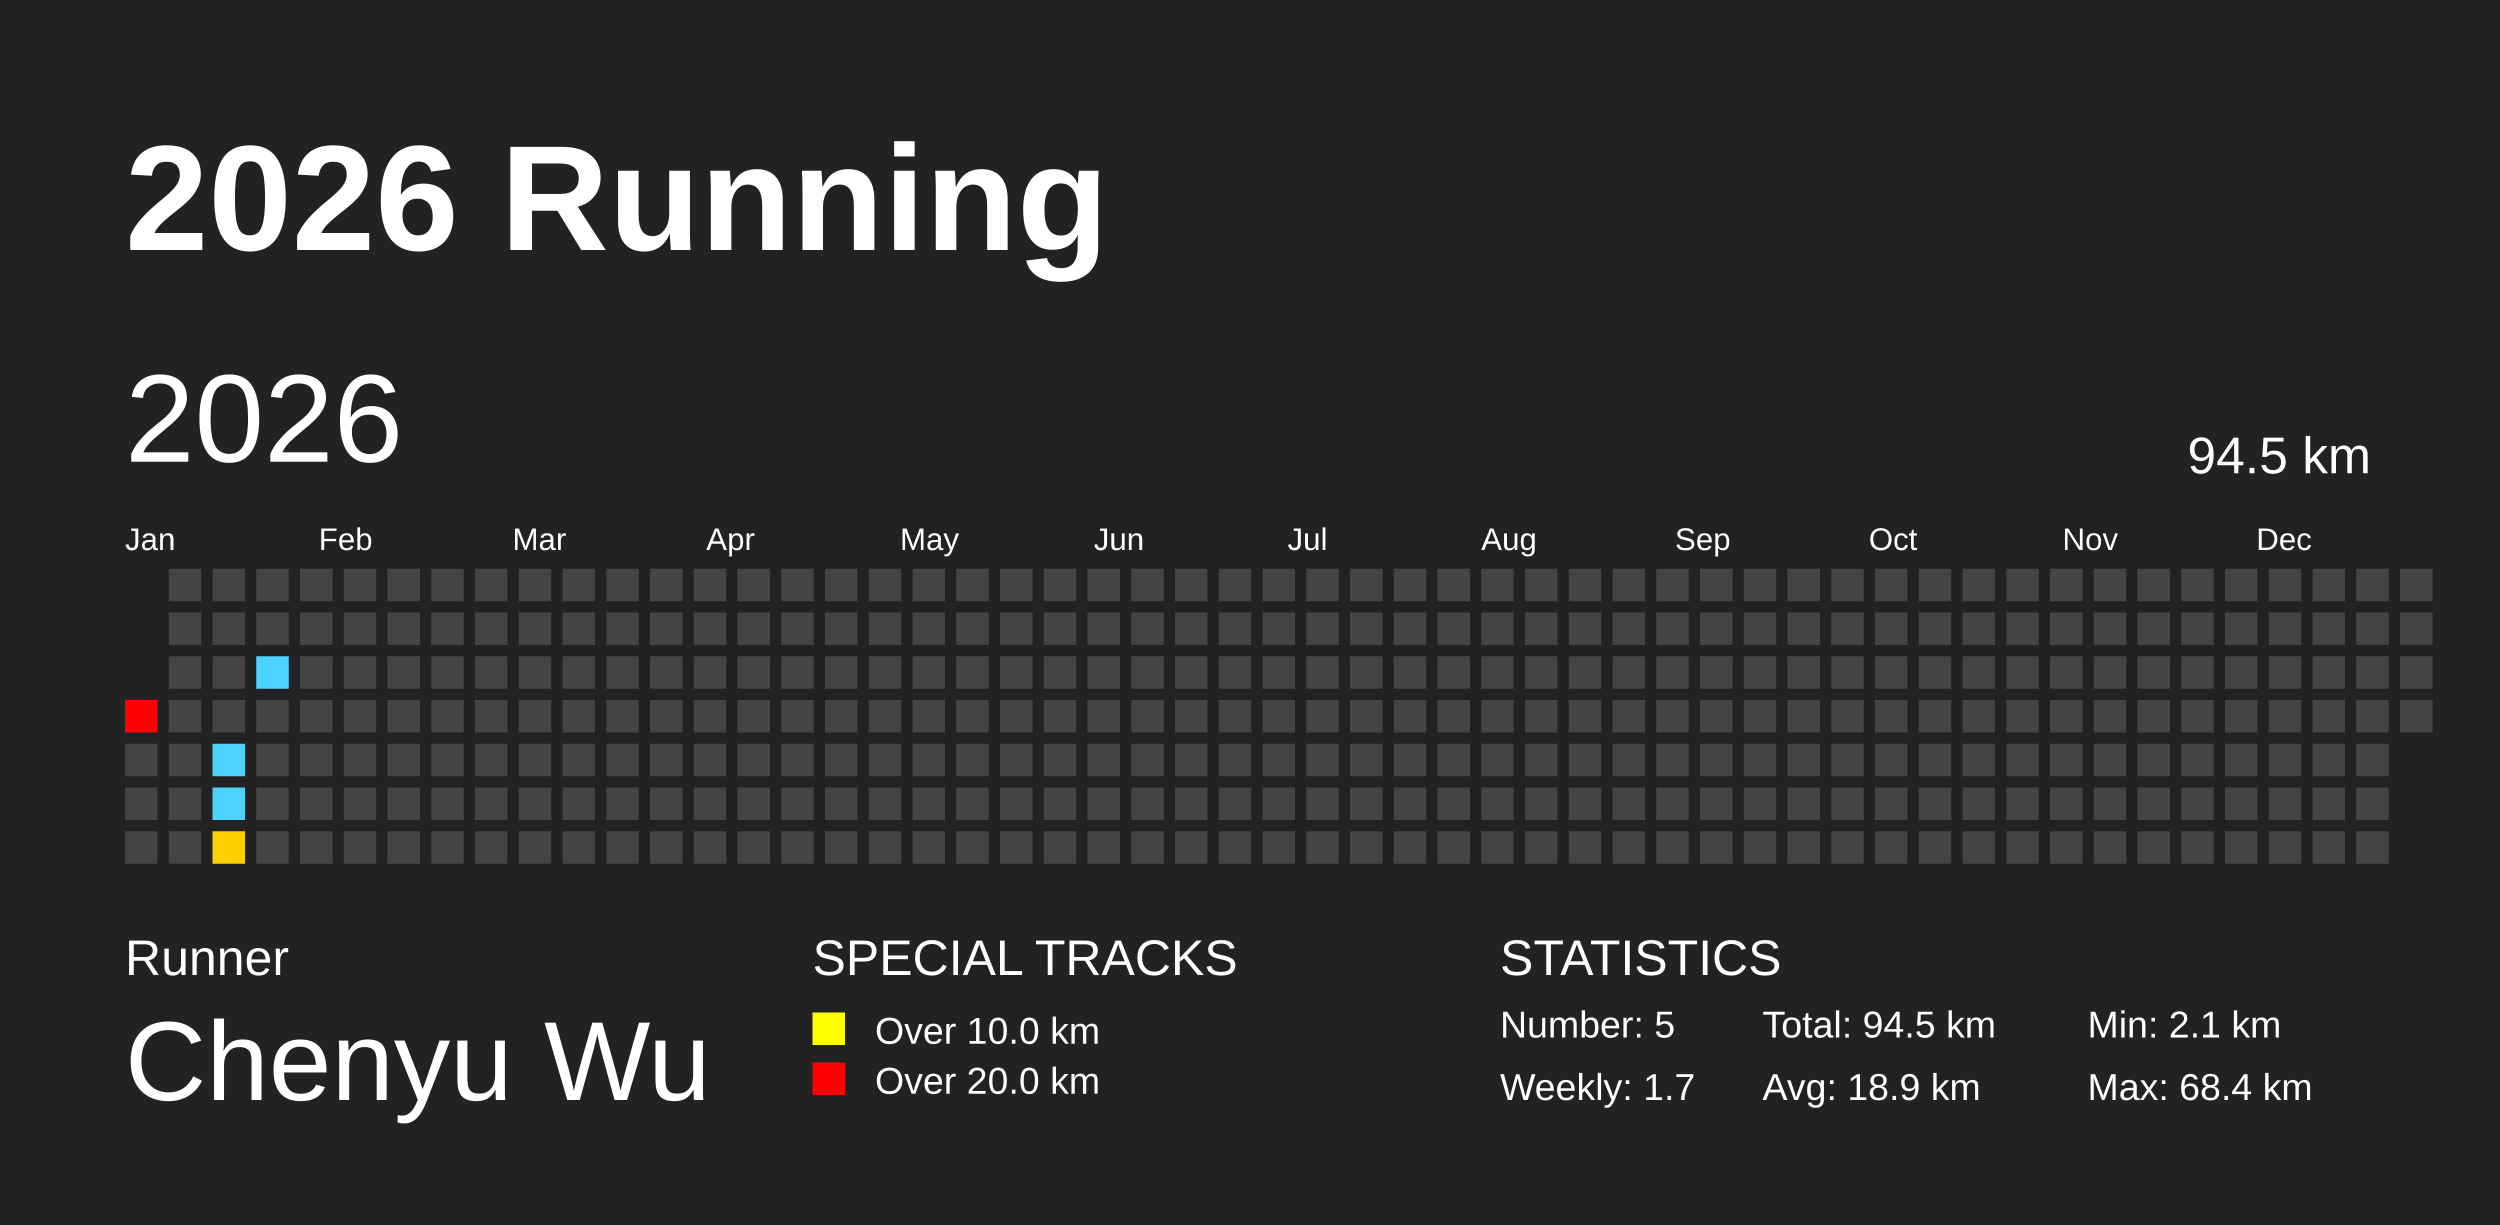
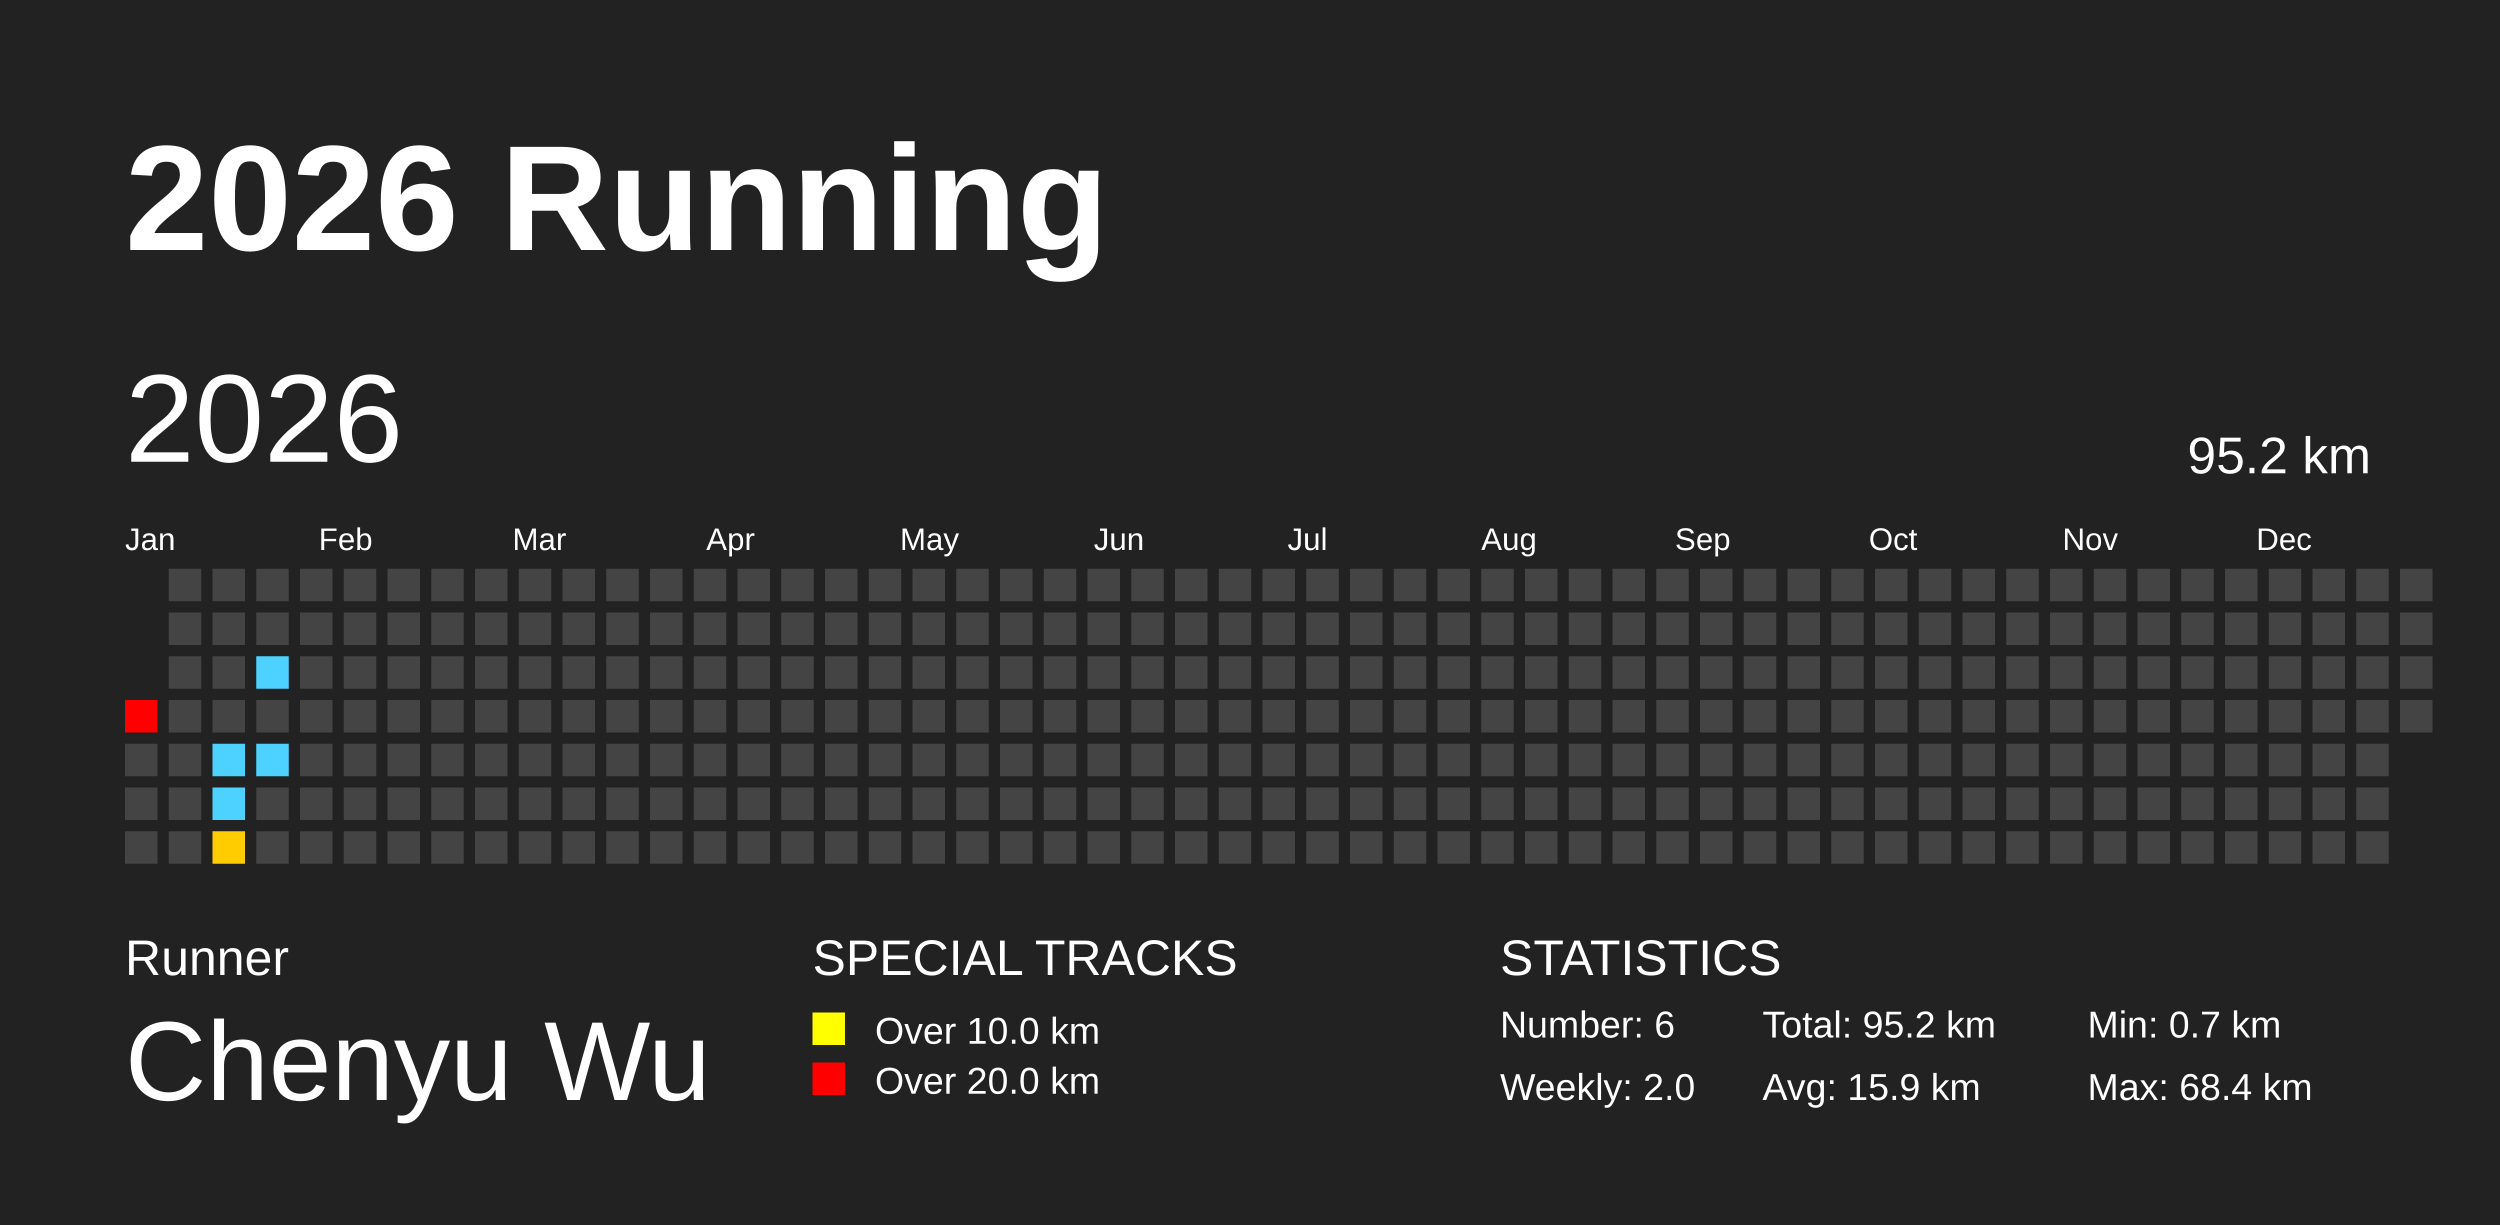
<svg xmlns="http://www.w3.org/2000/svg" baseProfile="full" height="98mm" version="1.1" viewBox="0,0,200,98" width="200mm">
  <defs />
  <rect fill="#222222" height="98" width="200" x="0" y="0" />
  <text fill="#FFFFFF" style="font-size:12px; font-family:Arial; font-weight:bold;" x="10" y="20">2026 Running</text>
  <text fill="#FFFFFF" style="font-size:4px; font-family:Arial" x="10" y="78">Runner</text>
  <text fill="#FFFFFF" style="font-size:9px; font-family:Arial" x="10" y="88">Chenyu Wu</text>
  <text fill="#FFFFFF" style="font-size:4px; font-family:Arial" x="65" y="78">SPECIAL TRACKS</text>
  <rect fill="yellow" height="2.6" width="2.6" x="65" y="81" />
  <text fill="#FFFFFF" style="font-size:3px; font-family:Arial" x="70" y="83.5">Over 10.0 km</text>
  <rect fill="red" height="2.6" width="2.6" x="65" y="85" />
  <text fill="#FFFFFF" style="font-size:3px; font-family:Arial" x="70" y="87.5">Over 20.0 km</text>
  <text fill="#FFFFFF" style="font-size:4px; font-family:Arial" x="120" y="78">STATISTICS</text>
-   <text fill="#FFFFFF" style="font-size:3px; font-family:Arial" x="120" y="83">Number: 5</text>
-   <text fill="#FFFFFF" style="font-size:3px; font-family:Arial" x="120" y="88">Weekly: 1.7</text>
-   <text fill="#FFFFFF" style="font-size:3px; font-family:Arial" x="141" y="83">Total: 94.5 km</text>
-   <text fill="#FFFFFF" style="font-size:3px; font-family:Arial" x="141" y="88">Avg: 18.9 km</text>
-   <text fill="#FFFFFF" style="font-size:3px; font-family:Arial" x="167" y="83">Min: 2.1 km</text>
+   <text fill="#FFFFFF" style="font-size:3px; font-family:Arial" x="120" y="83">Number: 6</text>
+   <text fill="#FFFFFF" style="font-size:3px; font-family:Arial" x="120" y="88">Weekly: 2.0</text>
+   <text fill="#FFFFFF" style="font-size:3px; font-family:Arial" x="141" y="83">Total: 95.2 km</text>
+   <text fill="#FFFFFF" style="font-size:3px; font-family:Arial" x="141" y="88">Avg: 15.9 km</text>
+   <text fill="#FFFFFF" style="font-size:3px; font-family:Arial" x="167" y="83">Min: 0.7 km</text>
  <text fill="#FFFFFF" style="font-size:3px; font-family:Arial" x="167" y="88">Max: 68.4 km</text>
  <text dominant-baseline="hanging" fill="#FFFFFF" style="font-size:10.0px; font-family:Arial;" x="10" y="30">2026</text>
-   <text dominant-baseline="hanging" fill="#FFFFFF" style="font-size:4.125px; font-family:Arial;" x="175" y="35">94.5 km</text>
+   <text dominant-baseline="hanging" fill="#FFFFFF" style="font-size:4.125px; font-family:Arial;" x="175" y="35">95.2 km</text>
  <text fill="#FFFFFF" style="font-size:2.5px; font-family:Arial" x="10.0" y="44">Jan</text>
  <text fill="#FFFFFF" style="font-size:2.5px; font-family:Arial" x="25.5" y="44">Feb</text>
  <text fill="#FFFFFF" style="font-size:2.5px; font-family:Arial" x="41.0" y="44">Mar</text>
  <text fill="#FFFFFF" style="font-size:2.5px; font-family:Arial" x="56.5" y="44">Apr</text>
  <text fill="#FFFFFF" style="font-size:2.5px; font-family:Arial" x="72.0" y="44">May</text>
  <text fill="#FFFFFF" style="font-size:2.5px; font-family:Arial" x="87.5" y="44">Jun</text>
  <text fill="#FFFFFF" style="font-size:2.5px; font-family:Arial" x="103.0" y="44">Jul</text>
  <text fill="#FFFFFF" style="font-size:2.5px; font-family:Arial" x="118.5" y="44">Aug</text>
  <text fill="#FFFFFF" style="font-size:2.5px; font-family:Arial" x="134.0" y="44">Sep</text>
  <text fill="#FFFFFF" style="font-size:2.5px; font-family:Arial" x="149.5" y="44">Oct</text>
  <text fill="#FFFFFF" style="font-size:2.5px; font-family:Arial" x="165.0" y="44">Nov</text>
  <text fill="#FFFFFF" style="font-size:2.5px; font-family:Arial" x="180.5" y="44">Dec</text>
  <rect fill="red" height="2.6" width="2.6" x="10.0" y="56.0" />
  <rect fill="#444444" height="2.6" width="2.6" x="10.0" y="59.5" />
  <rect fill="#444444" height="2.6" width="2.6" x="10.0" y="63.0" />
  <rect fill="#444444" height="2.6" width="2.6" x="10.0" y="66.5" />
  <rect fill="#444444" height="2.6" width="2.6" x="13.5" y="45.5" />
  <rect fill="#444444" height="2.6" width="2.6" x="13.5" y="49.0" />
  <rect fill="#444444" height="2.6" width="2.6" x="13.5" y="52.5" />
  <rect fill="#444444" height="2.6" width="2.6" x="13.5" y="56.0" />
  <rect fill="#444444" height="2.6" width="2.6" x="13.5" y="59.5" />
  <rect fill="#444444" height="2.6" width="2.6" x="13.5" y="63.0" />
  <rect fill="#444444" height="2.6" width="2.6" x="13.5" y="66.5" />
  <rect fill="#444444" height="2.6" width="2.6" x="17.0" y="45.5" />
  <rect fill="#444444" height="2.6" width="2.6" x="17.0" y="49.0" />
  <rect fill="#444444" height="2.6" width="2.6" x="17.0" y="52.5" />
  <rect fill="#444444" height="2.6" width="2.6" x="17.0" y="56.0" />
  <rect fill="#4dd2ff" height="2.6" width="2.6" x="17.0" y="59.5" />
  <rect fill="#4dd2ff" height="2.6" width="2.6" x="17.0" y="63.0" />
-   <rect fill="#ffd000" height="2.6" width="2.6" x="17.0" y="66.5" />
+   <rect fill="#ffcc00" height="2.6" width="2.6" x="17.0" y="66.5" />
  <rect fill="#444444" height="2.6" width="2.6" x="20.5" y="45.5" />
  <rect fill="#444444" height="2.6" width="2.6" x="20.5" y="49.0" />
  <rect fill="#4dd2ff" height="2.6" width="2.6" x="20.5" y="52.5" />
  <rect fill="#444444" height="2.6" width="2.6" x="20.5" y="56.0" />
-   <rect fill="#444444" height="2.6" width="2.6" x="20.5" y="59.5" />
+   <rect fill="#4dd2ff" height="2.6" width="2.6" x="20.5" y="59.5" />
  <rect fill="#444444" height="2.6" width="2.6" x="20.5" y="63.0" />
  <rect fill="#444444" height="2.6" width="2.6" x="20.5" y="66.5" />
  <rect fill="#444444" height="2.6" width="2.6" x="24.0" y="45.5" />
  <rect fill="#444444" height="2.6" width="2.6" x="24.0" y="49.0" />
  <rect fill="#444444" height="2.6" width="2.6" x="24.0" y="52.5" />
  <rect fill="#444444" height="2.6" width="2.6" x="24.0" y="56.0" />
  <rect fill="#444444" height="2.6" width="2.6" x="24.0" y="59.5" />
  <rect fill="#444444" height="2.6" width="2.6" x="24.0" y="63.0" />
  <rect fill="#444444" height="2.6" width="2.6" x="24.0" y="66.5" />
  <rect fill="#444444" height="2.6" width="2.6" x="27.5" y="45.5" />
  <rect fill="#444444" height="2.6" width="2.6" x="27.5" y="49.0" />
  <rect fill="#444444" height="2.6" width="2.6" x="27.5" y="52.5" />
  <rect fill="#444444" height="2.6" width="2.6" x="27.5" y="56.0" />
  <rect fill="#444444" height="2.6" width="2.6" x="27.5" y="59.5" />
  <rect fill="#444444" height="2.6" width="2.6" x="27.5" y="63.0" />
  <rect fill="#444444" height="2.6" width="2.6" x="27.5" y="66.5" />
  <rect fill="#444444" height="2.6" width="2.6" x="31.0" y="45.5" />
  <rect fill="#444444" height="2.6" width="2.6" x="31.0" y="49.0" />
  <rect fill="#444444" height="2.6" width="2.6" x="31.0" y="52.5" />
  <rect fill="#444444" height="2.6" width="2.6" x="31.0" y="56.0" />
  <rect fill="#444444" height="2.6" width="2.6" x="31.0" y="59.5" />
  <rect fill="#444444" height="2.6" width="2.6" x="31.0" y="63.0" />
  <rect fill="#444444" height="2.6" width="2.6" x="31.0" y="66.5" />
  <rect fill="#444444" height="2.6" width="2.6" x="34.5" y="45.5" />
  <rect fill="#444444" height="2.6" width="2.6" x="34.5" y="49.0" />
  <rect fill="#444444" height="2.6" width="2.6" x="34.5" y="52.5" />
  <rect fill="#444444" height="2.6" width="2.6" x="34.5" y="56.0" />
  <rect fill="#444444" height="2.6" width="2.6" x="34.5" y="59.5" />
  <rect fill="#444444" height="2.6" width="2.6" x="34.5" y="63.0" />
  <rect fill="#444444" height="2.6" width="2.6" x="34.5" y="66.5" />
  <rect fill="#444444" height="2.6" width="2.6" x="38.0" y="45.5" />
  <rect fill="#444444" height="2.6" width="2.6" x="38.0" y="49.0" />
  <rect fill="#444444" height="2.6" width="2.6" x="38.0" y="52.5" />
  <rect fill="#444444" height="2.6" width="2.6" x="38.0" y="56.0" />
  <rect fill="#444444" height="2.6" width="2.6" x="38.0" y="59.5" />
  <rect fill="#444444" height="2.6" width="2.6" x="38.0" y="63.0" />
  <rect fill="#444444" height="2.6" width="2.6" x="38.0" y="66.5" />
  <rect fill="#444444" height="2.6" width="2.6" x="41.5" y="45.5" />
  <rect fill="#444444" height="2.6" width="2.6" x="41.5" y="49.0" />
  <rect fill="#444444" height="2.6" width="2.6" x="41.5" y="52.5" />
  <rect fill="#444444" height="2.6" width="2.6" x="41.5" y="56.0" />
  <rect fill="#444444" height="2.6" width="2.6" x="41.5" y="59.5" />
  <rect fill="#444444" height="2.6" width="2.6" x="41.5" y="63.0" />
  <rect fill="#444444" height="2.6" width="2.6" x="41.5" y="66.5" />
  <rect fill="#444444" height="2.6" width="2.6" x="45.0" y="45.5" />
  <rect fill="#444444" height="2.6" width="2.6" x="45.0" y="49.0" />
  <rect fill="#444444" height="2.6" width="2.6" x="45.0" y="52.5" />
  <rect fill="#444444" height="2.6" width="2.6" x="45.0" y="56.0" />
  <rect fill="#444444" height="2.6" width="2.6" x="45.0" y="59.5" />
  <rect fill="#444444" height="2.6" width="2.6" x="45.0" y="63.0" />
  <rect fill="#444444" height="2.6" width="2.6" x="45.0" y="66.5" />
  <rect fill="#444444" height="2.6" width="2.6" x="48.5" y="45.5" />
  <rect fill="#444444" height="2.6" width="2.6" x="48.5" y="49.0" />
  <rect fill="#444444" height="2.6" width="2.6" x="48.5" y="52.5" />
  <rect fill="#444444" height="2.6" width="2.6" x="48.5" y="56.0" />
  <rect fill="#444444" height="2.6" width="2.6" x="48.5" y="59.5" />
  <rect fill="#444444" height="2.6" width="2.6" x="48.5" y="63.0" />
  <rect fill="#444444" height="2.6" width="2.6" x="48.5" y="66.5" />
  <rect fill="#444444" height="2.6" width="2.6" x="52.0" y="45.5" />
  <rect fill="#444444" height="2.6" width="2.6" x="52.0" y="49.0" />
  <rect fill="#444444" height="2.6" width="2.6" x="52.0" y="52.5" />
  <rect fill="#444444" height="2.6" width="2.6" x="52.0" y="56.0" />
  <rect fill="#444444" height="2.6" width="2.6" x="52.0" y="59.5" />
  <rect fill="#444444" height="2.6" width="2.6" x="52.0" y="63.0" />
  <rect fill="#444444" height="2.6" width="2.6" x="52.0" y="66.5" />
  <rect fill="#444444" height="2.6" width="2.6" x="55.5" y="45.5" />
  <rect fill="#444444" height="2.6" width="2.6" x="55.5" y="49.0" />
  <rect fill="#444444" height="2.6" width="2.6" x="55.5" y="52.5" />
  <rect fill="#444444" height="2.6" width="2.6" x="55.5" y="56.0" />
  <rect fill="#444444" height="2.6" width="2.6" x="55.5" y="59.5" />
  <rect fill="#444444" height="2.6" width="2.6" x="55.5" y="63.0" />
  <rect fill="#444444" height="2.6" width="2.6" x="55.5" y="66.5" />
  <rect fill="#444444" height="2.6" width="2.6" x="59.0" y="45.5" />
  <rect fill="#444444" height="2.6" width="2.6" x="59.0" y="49.0" />
  <rect fill="#444444" height="2.6" width="2.6" x="59.0" y="52.5" />
  <rect fill="#444444" height="2.6" width="2.6" x="59.0" y="56.0" />
  <rect fill="#444444" height="2.6" width="2.6" x="59.0" y="59.5" />
  <rect fill="#444444" height="2.6" width="2.6" x="59.0" y="63.0" />
  <rect fill="#444444" height="2.6" width="2.6" x="59.0" y="66.5" />
  <rect fill="#444444" height="2.6" width="2.6" x="62.5" y="45.5" />
  <rect fill="#444444" height="2.6" width="2.6" x="62.5" y="49.0" />
  <rect fill="#444444" height="2.6" width="2.6" x="62.5" y="52.5" />
  <rect fill="#444444" height="2.6" width="2.6" x="62.5" y="56.0" />
  <rect fill="#444444" height="2.6" width="2.6" x="62.5" y="59.5" />
  <rect fill="#444444" height="2.6" width="2.6" x="62.5" y="63.0" />
  <rect fill="#444444" height="2.6" width="2.6" x="62.5" y="66.5" />
  <rect fill="#444444" height="2.6" width="2.6" x="66.0" y="45.5" />
  <rect fill="#444444" height="2.6" width="2.6" x="66.0" y="49.0" />
  <rect fill="#444444" height="2.6" width="2.6" x="66.0" y="52.5" />
  <rect fill="#444444" height="2.6" width="2.6" x="66.0" y="56.0" />
  <rect fill="#444444" height="2.6" width="2.6" x="66.0" y="59.5" />
  <rect fill="#444444" height="2.6" width="2.6" x="66.0" y="63.0" />
  <rect fill="#444444" height="2.6" width="2.6" x="66.0" y="66.5" />
  <rect fill="#444444" height="2.6" width="2.6" x="69.5" y="45.5" />
  <rect fill="#444444" height="2.6" width="2.6" x="69.5" y="49.0" />
  <rect fill="#444444" height="2.6" width="2.6" x="69.5" y="52.5" />
  <rect fill="#444444" height="2.6" width="2.6" x="69.5" y="56.0" />
  <rect fill="#444444" height="2.6" width="2.6" x="69.5" y="59.5" />
  <rect fill="#444444" height="2.6" width="2.6" x="69.5" y="63.0" />
  <rect fill="#444444" height="2.6" width="2.6" x="69.5" y="66.5" />
  <rect fill="#444444" height="2.6" width="2.6" x="73.0" y="45.5" />
  <rect fill="#444444" height="2.6" width="2.6" x="73.0" y="49.0" />
  <rect fill="#444444" height="2.6" width="2.6" x="73.0" y="52.5" />
  <rect fill="#444444" height="2.6" width="2.6" x="73.0" y="56.0" />
  <rect fill="#444444" height="2.6" width="2.6" x="73.0" y="59.5" />
  <rect fill="#444444" height="2.6" width="2.6" x="73.0" y="63.0" />
  <rect fill="#444444" height="2.6" width="2.6" x="73.0" y="66.5" />
  <rect fill="#444444" height="2.6" width="2.6" x="76.5" y="45.5" />
  <rect fill="#444444" height="2.6" width="2.6" x="76.5" y="49.0" />
  <rect fill="#444444" height="2.6" width="2.6" x="76.5" y="52.5" />
  <rect fill="#444444" height="2.6" width="2.6" x="76.5" y="56.0" />
  <rect fill="#444444" height="2.6" width="2.6" x="76.5" y="59.5" />
  <rect fill="#444444" height="2.6" width="2.6" x="76.5" y="63.0" />
  <rect fill="#444444" height="2.6" width="2.6" x="76.5" y="66.5" />
  <rect fill="#444444" height="2.6" width="2.6" x="80.0" y="45.5" />
  <rect fill="#444444" height="2.6" width="2.6" x="80.0" y="49.0" />
  <rect fill="#444444" height="2.6" width="2.6" x="80.0" y="52.5" />
  <rect fill="#444444" height="2.6" width="2.6" x="80.0" y="56.0" />
  <rect fill="#444444" height="2.6" width="2.6" x="80.0" y="59.5" />
  <rect fill="#444444" height="2.6" width="2.6" x="80.0" y="63.0" />
  <rect fill="#444444" height="2.6" width="2.6" x="80.0" y="66.5" />
  <rect fill="#444444" height="2.6" width="2.6" x="83.5" y="45.5" />
  <rect fill="#444444" height="2.6" width="2.6" x="83.5" y="49.0" />
  <rect fill="#444444" height="2.6" width="2.6" x="83.5" y="52.5" />
  <rect fill="#444444" height="2.6" width="2.6" x="83.5" y="56.0" />
  <rect fill="#444444" height="2.6" width="2.6" x="83.5" y="59.5" />
  <rect fill="#444444" height="2.6" width="2.6" x="83.5" y="63.0" />
  <rect fill="#444444" height="2.6" width="2.6" x="83.5" y="66.5" />
  <rect fill="#444444" height="2.6" width="2.6" x="87.0" y="45.5" />
  <rect fill="#444444" height="2.6" width="2.6" x="87.0" y="49.0" />
  <rect fill="#444444" height="2.6" width="2.6" x="87.0" y="52.5" />
  <rect fill="#444444" height="2.6" width="2.6" x="87.0" y="56.0" />
  <rect fill="#444444" height="2.6" width="2.6" x="87.0" y="59.5" />
  <rect fill="#444444" height="2.6" width="2.6" x="87.0" y="63.0" />
  <rect fill="#444444" height="2.6" width="2.6" x="87.0" y="66.5" />
  <rect fill="#444444" height="2.6" width="2.6" x="90.5" y="45.5" />
  <rect fill="#444444" height="2.6" width="2.6" x="90.5" y="49.0" />
  <rect fill="#444444" height="2.6" width="2.6" x="90.5" y="52.5" />
  <rect fill="#444444" height="2.6" width="2.6" x="90.5" y="56.0" />
  <rect fill="#444444" height="2.6" width="2.6" x="90.5" y="59.5" />
  <rect fill="#444444" height="2.6" width="2.6" x="90.5" y="63.0" />
  <rect fill="#444444" height="2.6" width="2.6" x="90.5" y="66.5" />
  <rect fill="#444444" height="2.6" width="2.6" x="94.0" y="45.5" />
  <rect fill="#444444" height="2.6" width="2.6" x="94.0" y="49.0" />
  <rect fill="#444444" height="2.6" width="2.6" x="94.0" y="52.5" />
  <rect fill="#444444" height="2.6" width="2.6" x="94.0" y="56.0" />
  <rect fill="#444444" height="2.6" width="2.6" x="94.0" y="59.5" />
  <rect fill="#444444" height="2.6" width="2.6" x="94.0" y="63.0" />
  <rect fill="#444444" height="2.6" width="2.6" x="94.0" y="66.5" />
  <rect fill="#444444" height="2.6" width="2.6" x="97.5" y="45.5" />
  <rect fill="#444444" height="2.6" width="2.6" x="97.5" y="49.0" />
  <rect fill="#444444" height="2.6" width="2.6" x="97.5" y="52.5" />
  <rect fill="#444444" height="2.6" width="2.6" x="97.5" y="56.0" />
  <rect fill="#444444" height="2.6" width="2.6" x="97.5" y="59.5" />
  <rect fill="#444444" height="2.6" width="2.6" x="97.5" y="63.0" />
  <rect fill="#444444" height="2.6" width="2.6" x="97.5" y="66.5" />
  <rect fill="#444444" height="2.6" width="2.6" x="101.0" y="45.5" />
  <rect fill="#444444" height="2.6" width="2.6" x="101.0" y="49.0" />
  <rect fill="#444444" height="2.6" width="2.6" x="101.0" y="52.5" />
  <rect fill="#444444" height="2.6" width="2.6" x="101.0" y="56.0" />
  <rect fill="#444444" height="2.6" width="2.6" x="101.0" y="59.5" />
  <rect fill="#444444" height="2.6" width="2.6" x="101.0" y="63.0" />
  <rect fill="#444444" height="2.6" width="2.6" x="101.0" y="66.5" />
  <rect fill="#444444" height="2.6" width="2.6" x="104.5" y="45.5" />
  <rect fill="#444444" height="2.6" width="2.6" x="104.5" y="49.0" />
  <rect fill="#444444" height="2.6" width="2.6" x="104.5" y="52.5" />
  <rect fill="#444444" height="2.6" width="2.6" x="104.5" y="56.0" />
  <rect fill="#444444" height="2.6" width="2.6" x="104.5" y="59.5" />
  <rect fill="#444444" height="2.6" width="2.6" x="104.5" y="63.0" />
  <rect fill="#444444" height="2.6" width="2.6" x="104.5" y="66.5" />
  <rect fill="#444444" height="2.6" width="2.6" x="108.0" y="45.5" />
  <rect fill="#444444" height="2.6" width="2.6" x="108.0" y="49.0" />
  <rect fill="#444444" height="2.6" width="2.6" x="108.0" y="52.5" />
  <rect fill="#444444" height="2.6" width="2.6" x="108.0" y="56.0" />
  <rect fill="#444444" height="2.6" width="2.6" x="108.0" y="59.5" />
  <rect fill="#444444" height="2.6" width="2.6" x="108.0" y="63.0" />
  <rect fill="#444444" height="2.6" width="2.6" x="108.0" y="66.5" />
  <rect fill="#444444" height="2.6" width="2.6" x="111.5" y="45.5" />
  <rect fill="#444444" height="2.6" width="2.6" x="111.5" y="49.0" />
  <rect fill="#444444" height="2.6" width="2.6" x="111.5" y="52.5" />
  <rect fill="#444444" height="2.6" width="2.6" x="111.5" y="56.0" />
  <rect fill="#444444" height="2.6" width="2.6" x="111.5" y="59.5" />
  <rect fill="#444444" height="2.6" width="2.6" x="111.5" y="63.0" />
  <rect fill="#444444" height="2.6" width="2.6" x="111.5" y="66.5" />
  <rect fill="#444444" height="2.6" width="2.6" x="115.0" y="45.5" />
  <rect fill="#444444" height="2.6" width="2.6" x="115.0" y="49.0" />
  <rect fill="#444444" height="2.6" width="2.6" x="115.0" y="52.5" />
  <rect fill="#444444" height="2.6" width="2.6" x="115.0" y="56.0" />
  <rect fill="#444444" height="2.6" width="2.6" x="115.0" y="59.5" />
  <rect fill="#444444" height="2.6" width="2.6" x="115.0" y="63.0" />
  <rect fill="#444444" height="2.6" width="2.6" x="115.0" y="66.5" />
  <rect fill="#444444" height="2.6" width="2.6" x="118.5" y="45.5" />
  <rect fill="#444444" height="2.6" width="2.6" x="118.5" y="49.0" />
  <rect fill="#444444" height="2.6" width="2.6" x="118.5" y="52.5" />
  <rect fill="#444444" height="2.6" width="2.6" x="118.5" y="56.0" />
  <rect fill="#444444" height="2.6" width="2.6" x="118.5" y="59.5" />
  <rect fill="#444444" height="2.6" width="2.6" x="118.5" y="63.0" />
  <rect fill="#444444" height="2.6" width="2.6" x="118.5" y="66.5" />
  <rect fill="#444444" height="2.6" width="2.6" x="122.0" y="45.5" />
  <rect fill="#444444" height="2.6" width="2.6" x="122.0" y="49.0" />
  <rect fill="#444444" height="2.6" width="2.6" x="122.0" y="52.5" />
  <rect fill="#444444" height="2.6" width="2.6" x="122.0" y="56.0" />
  <rect fill="#444444" height="2.6" width="2.6" x="122.0" y="59.5" />
  <rect fill="#444444" height="2.6" width="2.6" x="122.0" y="63.0" />
  <rect fill="#444444" height="2.6" width="2.6" x="122.0" y="66.5" />
  <rect fill="#444444" height="2.6" width="2.6" x="125.5" y="45.5" />
  <rect fill="#444444" height="2.6" width="2.6" x="125.5" y="49.0" />
  <rect fill="#444444" height="2.6" width="2.6" x="125.5" y="52.5" />
  <rect fill="#444444" height="2.6" width="2.6" x="125.5" y="56.0" />
  <rect fill="#444444" height="2.6" width="2.6" x="125.5" y="59.5" />
  <rect fill="#444444" height="2.6" width="2.6" x="125.5" y="63.0" />
  <rect fill="#444444" height="2.6" width="2.6" x="125.5" y="66.5" />
  <rect fill="#444444" height="2.6" width="2.6" x="129.0" y="45.5" />
  <rect fill="#444444" height="2.6" width="2.6" x="129.0" y="49.0" />
  <rect fill="#444444" height="2.6" width="2.6" x="129.0" y="52.5" />
  <rect fill="#444444" height="2.6" width="2.6" x="129.0" y="56.0" />
  <rect fill="#444444" height="2.6" width="2.6" x="129.0" y="59.5" />
  <rect fill="#444444" height="2.6" width="2.6" x="129.0" y="63.0" />
  <rect fill="#444444" height="2.6" width="2.6" x="129.0" y="66.5" />
  <rect fill="#444444" height="2.6" width="2.6" x="132.5" y="45.5" />
  <rect fill="#444444" height="2.6" width="2.6" x="132.5" y="49.0" />
  <rect fill="#444444" height="2.6" width="2.6" x="132.5" y="52.5" />
  <rect fill="#444444" height="2.6" width="2.6" x="132.5" y="56.0" />
  <rect fill="#444444" height="2.6" width="2.6" x="132.5" y="59.5" />
  <rect fill="#444444" height="2.6" width="2.6" x="132.5" y="63.0" />
  <rect fill="#444444" height="2.6" width="2.6" x="132.5" y="66.5" />
  <rect fill="#444444" height="2.6" width="2.6" x="136.0" y="45.5" />
  <rect fill="#444444" height="2.6" width="2.6" x="136.0" y="49.0" />
  <rect fill="#444444" height="2.6" width="2.6" x="136.0" y="52.5" />
  <rect fill="#444444" height="2.6" width="2.6" x="136.0" y="56.0" />
  <rect fill="#444444" height="2.6" width="2.6" x="136.0" y="59.5" />
  <rect fill="#444444" height="2.6" width="2.6" x="136.0" y="63.0" />
  <rect fill="#444444" height="2.6" width="2.6" x="136.0" y="66.5" />
  <rect fill="#444444" height="2.6" width="2.6" x="139.5" y="45.5" />
  <rect fill="#444444" height="2.6" width="2.6" x="139.5" y="49.0" />
  <rect fill="#444444" height="2.6" width="2.6" x="139.5" y="52.5" />
  <rect fill="#444444" height="2.6" width="2.6" x="139.5" y="56.0" />
  <rect fill="#444444" height="2.6" width="2.6" x="139.5" y="59.5" />
  <rect fill="#444444" height="2.6" width="2.6" x="139.5" y="63.0" />
  <rect fill="#444444" height="2.6" width="2.6" x="139.5" y="66.5" />
  <rect fill="#444444" height="2.6" width="2.6" x="143.0" y="45.5" />
  <rect fill="#444444" height="2.6" width="2.6" x="143.0" y="49.0" />
  <rect fill="#444444" height="2.6" width="2.6" x="143.0" y="52.5" />
  <rect fill="#444444" height="2.6" width="2.6" x="143.0" y="56.0" />
  <rect fill="#444444" height="2.6" width="2.6" x="143.0" y="59.5" />
  <rect fill="#444444" height="2.6" width="2.6" x="143.0" y="63.0" />
  <rect fill="#444444" height="2.6" width="2.6" x="143.0" y="66.5" />
  <rect fill="#444444" height="2.6" width="2.6" x="146.5" y="45.5" />
  <rect fill="#444444" height="2.6" width="2.6" x="146.5" y="49.0" />
  <rect fill="#444444" height="2.6" width="2.6" x="146.5" y="52.5" />
  <rect fill="#444444" height="2.6" width="2.6" x="146.5" y="56.0" />
  <rect fill="#444444" height="2.6" width="2.6" x="146.5" y="59.5" />
  <rect fill="#444444" height="2.6" width="2.6" x="146.5" y="63.0" />
  <rect fill="#444444" height="2.6" width="2.6" x="146.5" y="66.5" />
  <rect fill="#444444" height="2.6" width="2.6" x="150.0" y="45.5" />
  <rect fill="#444444" height="2.6" width="2.6" x="150.0" y="49.0" />
  <rect fill="#444444" height="2.6" width="2.6" x="150.0" y="52.5" />
  <rect fill="#444444" height="2.6" width="2.6" x="150.0" y="56.0" />
  <rect fill="#444444" height="2.6" width="2.6" x="150.0" y="59.5" />
  <rect fill="#444444" height="2.6" width="2.6" x="150.0" y="63.0" />
  <rect fill="#444444" height="2.6" width="2.6" x="150.0" y="66.5" />
  <rect fill="#444444" height="2.6" width="2.6" x="153.5" y="45.5" />
  <rect fill="#444444" height="2.6" width="2.6" x="153.5" y="49.0" />
  <rect fill="#444444" height="2.6" width="2.6" x="153.5" y="52.5" />
  <rect fill="#444444" height="2.6" width="2.6" x="153.5" y="56.0" />
  <rect fill="#444444" height="2.6" width="2.6" x="153.5" y="59.5" />
  <rect fill="#444444" height="2.6" width="2.6" x="153.5" y="63.0" />
  <rect fill="#444444" height="2.6" width="2.6" x="153.5" y="66.5" />
  <rect fill="#444444" height="2.6" width="2.6" x="157.0" y="45.5" />
  <rect fill="#444444" height="2.6" width="2.6" x="157.0" y="49.0" />
  <rect fill="#444444" height="2.6" width="2.6" x="157.0" y="52.5" />
  <rect fill="#444444" height="2.6" width="2.6" x="157.0" y="56.0" />
  <rect fill="#444444" height="2.6" width="2.6" x="157.0" y="59.5" />
  <rect fill="#444444" height="2.6" width="2.6" x="157.0" y="63.0" />
  <rect fill="#444444" height="2.6" width="2.6" x="157.0" y="66.5" />
  <rect fill="#444444" height="2.6" width="2.6" x="160.5" y="45.5" />
  <rect fill="#444444" height="2.6" width="2.6" x="160.5" y="49.0" />
  <rect fill="#444444" height="2.6" width="2.6" x="160.5" y="52.5" />
  <rect fill="#444444" height="2.6" width="2.6" x="160.5" y="56.0" />
  <rect fill="#444444" height="2.6" width="2.6" x="160.5" y="59.5" />
  <rect fill="#444444" height="2.6" width="2.6" x="160.5" y="63.0" />
  <rect fill="#444444" height="2.6" width="2.6" x="160.5" y="66.5" />
  <rect fill="#444444" height="2.6" width="2.6" x="164.0" y="45.5" />
  <rect fill="#444444" height="2.6" width="2.6" x="164.0" y="49.0" />
  <rect fill="#444444" height="2.6" width="2.6" x="164.0" y="52.5" />
  <rect fill="#444444" height="2.6" width="2.6" x="164.0" y="56.0" />
  <rect fill="#444444" height="2.6" width="2.6" x="164.0" y="59.5" />
  <rect fill="#444444" height="2.6" width="2.6" x="164.0" y="63.0" />
  <rect fill="#444444" height="2.6" width="2.6" x="164.0" y="66.5" />
  <rect fill="#444444" height="2.6" width="2.6" x="167.5" y="45.5" />
  <rect fill="#444444" height="2.6" width="2.6" x="167.5" y="49.0" />
  <rect fill="#444444" height="2.6" width="2.6" x="167.5" y="52.5" />
  <rect fill="#444444" height="2.6" width="2.6" x="167.5" y="56.0" />
  <rect fill="#444444" height="2.6" width="2.6" x="167.5" y="59.5" />
  <rect fill="#444444" height="2.6" width="2.6" x="167.5" y="63.0" />
  <rect fill="#444444" height="2.6" width="2.6" x="167.5" y="66.5" />
  <rect fill="#444444" height="2.6" width="2.6" x="171.0" y="45.5" />
  <rect fill="#444444" height="2.6" width="2.6" x="171.0" y="49.0" />
  <rect fill="#444444" height="2.6" width="2.6" x="171.0" y="52.5" />
  <rect fill="#444444" height="2.6" width="2.6" x="171.0" y="56.0" />
  <rect fill="#444444" height="2.6" width="2.6" x="171.0" y="59.5" />
  <rect fill="#444444" height="2.6" width="2.6" x="171.0" y="63.0" />
  <rect fill="#444444" height="2.6" width="2.6" x="171.0" y="66.5" />
  <rect fill="#444444" height="2.6" width="2.6" x="174.5" y="45.5" />
  <rect fill="#444444" height="2.6" width="2.6" x="174.5" y="49.0" />
  <rect fill="#444444" height="2.6" width="2.6" x="174.5" y="52.5" />
  <rect fill="#444444" height="2.6" width="2.6" x="174.5" y="56.0" />
  <rect fill="#444444" height="2.6" width="2.6" x="174.5" y="59.5" />
  <rect fill="#444444" height="2.6" width="2.6" x="174.5" y="63.0" />
  <rect fill="#444444" height="2.6" width="2.6" x="174.5" y="66.5" />
  <rect fill="#444444" height="2.6" width="2.6" x="178.0" y="45.5" />
  <rect fill="#444444" height="2.6" width="2.6" x="178.0" y="49.0" />
  <rect fill="#444444" height="2.6" width="2.6" x="178.0" y="52.5" />
  <rect fill="#444444" height="2.6" width="2.6" x="178.0" y="56.0" />
  <rect fill="#444444" height="2.6" width="2.6" x="178.0" y="59.5" />
  <rect fill="#444444" height="2.6" width="2.6" x="178.0" y="63.0" />
  <rect fill="#444444" height="2.6" width="2.6" x="178.0" y="66.5" />
  <rect fill="#444444" height="2.6" width="2.6" x="181.5" y="45.5" />
  <rect fill="#444444" height="2.6" width="2.6" x="181.5" y="49.0" />
  <rect fill="#444444" height="2.6" width="2.6" x="181.5" y="52.5" />
  <rect fill="#444444" height="2.6" width="2.6" x="181.5" y="56.0" />
  <rect fill="#444444" height="2.6" width="2.6" x="181.5" y="59.5" />
  <rect fill="#444444" height="2.6" width="2.6" x="181.5" y="63.0" />
  <rect fill="#444444" height="2.6" width="2.6" x="181.5" y="66.5" />
  <rect fill="#444444" height="2.6" width="2.6" x="185.0" y="45.5" />
  <rect fill="#444444" height="2.6" width="2.6" x="185.0" y="49.0" />
  <rect fill="#444444" height="2.6" width="2.6" x="185.0" y="52.5" />
  <rect fill="#444444" height="2.6" width="2.6" x="185.0" y="56.0" />
  <rect fill="#444444" height="2.6" width="2.6" x="185.0" y="59.5" />
  <rect fill="#444444" height="2.6" width="2.6" x="185.0" y="63.0" />
  <rect fill="#444444" height="2.6" width="2.6" x="185.0" y="66.5" />
  <rect fill="#444444" height="2.6" width="2.6" x="188.5" y="45.5" />
  <rect fill="#444444" height="2.6" width="2.6" x="188.5" y="49.0" />
  <rect fill="#444444" height="2.6" width="2.6" x="188.5" y="52.5" />
  <rect fill="#444444" height="2.6" width="2.6" x="188.5" y="56.0" />
  <rect fill="#444444" height="2.6" width="2.6" x="188.5" y="59.5" />
  <rect fill="#444444" height="2.6" width="2.6" x="188.5" y="63.0" />
  <rect fill="#444444" height="2.6" width="2.6" x="188.5" y="66.5" />
  <rect fill="#444444" height="2.6" width="2.6" x="192.0" y="45.5" />
  <rect fill="#444444" height="2.6" width="2.6" x="192.0" y="49.0" />
  <rect fill="#444444" height="2.6" width="2.6" x="192.0" y="52.5" />
  <rect fill="#444444" height="2.6" width="2.6" x="192.0" y="56.0" />
</svg>
